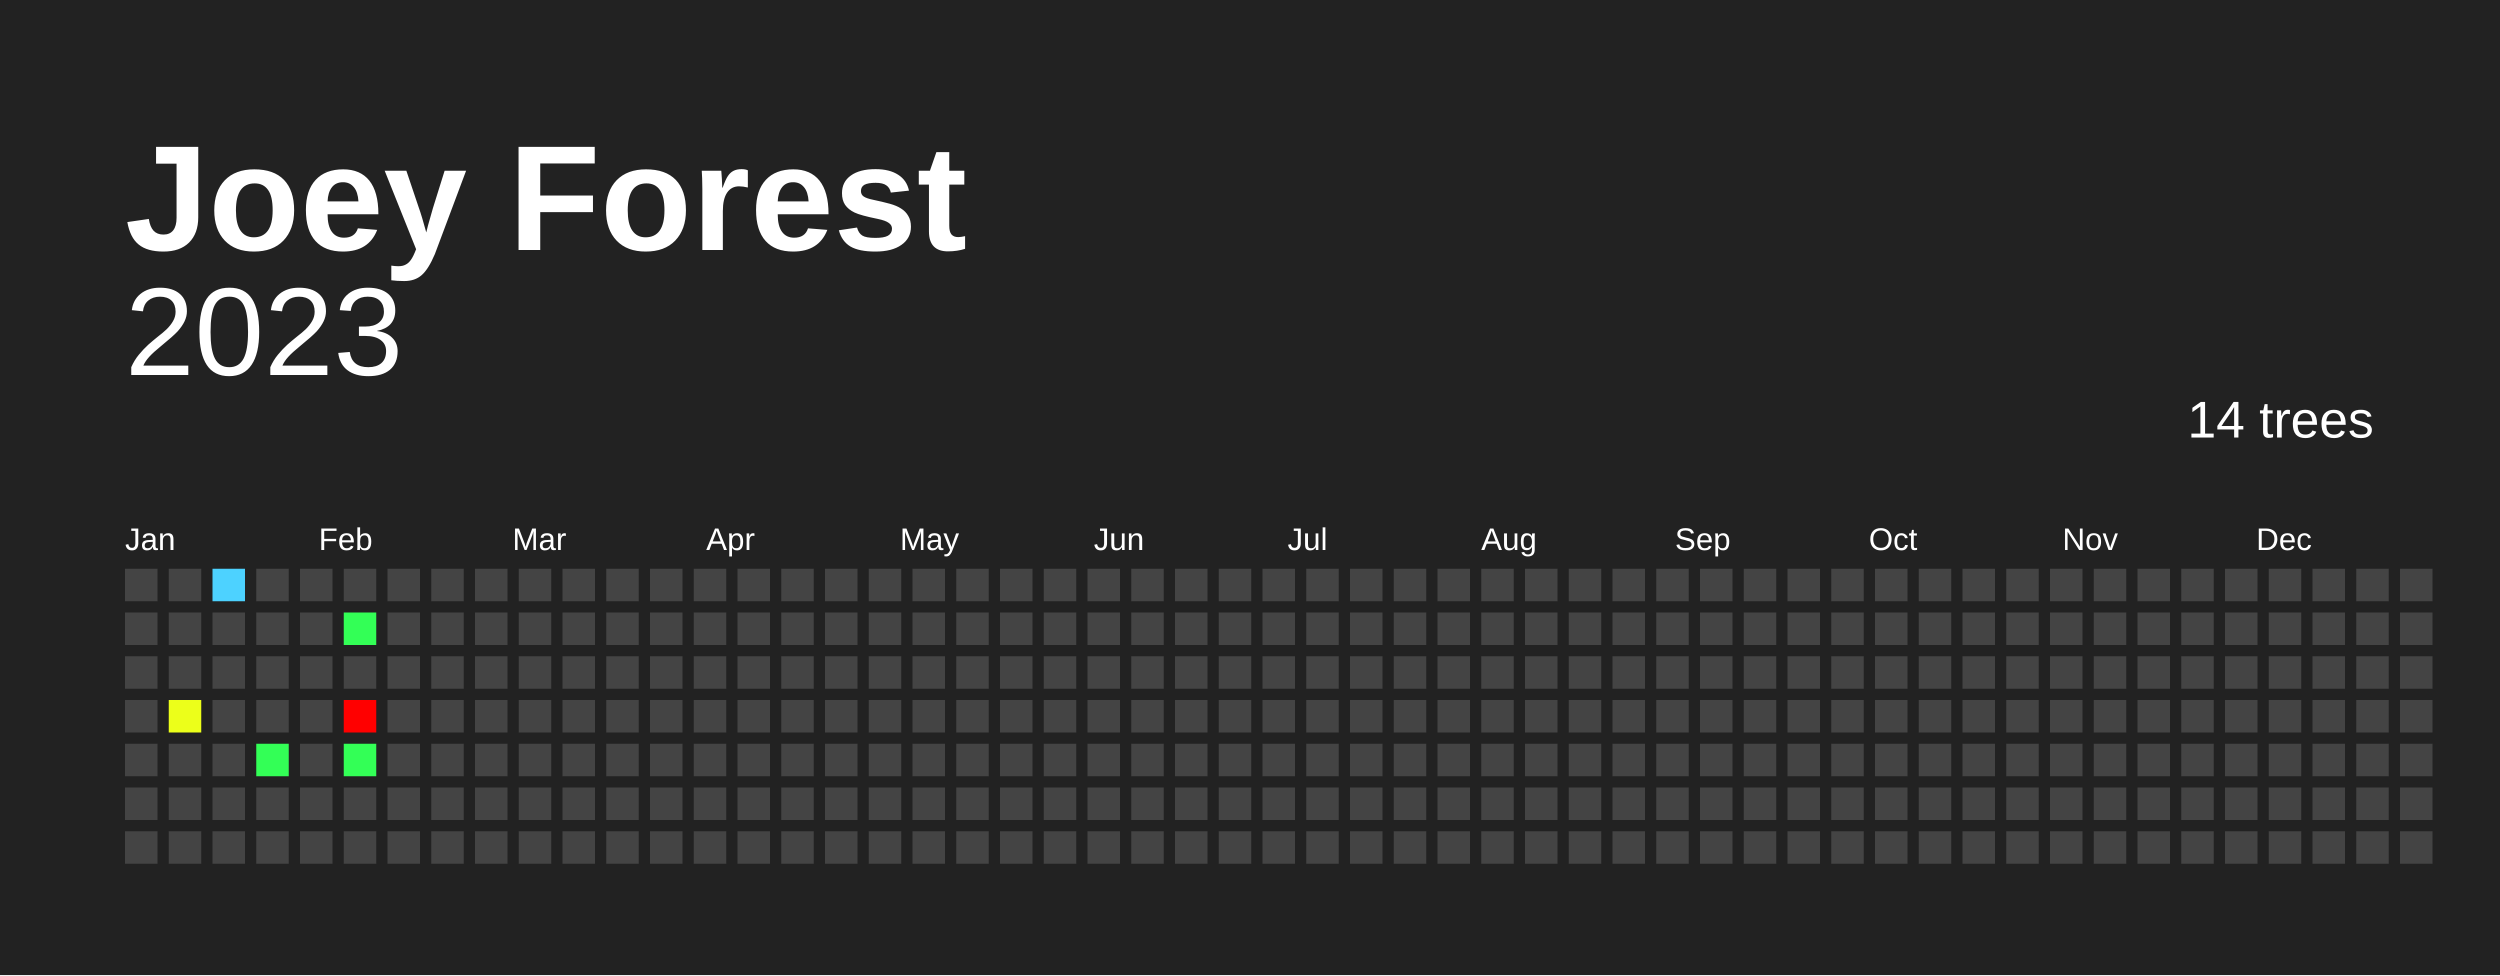
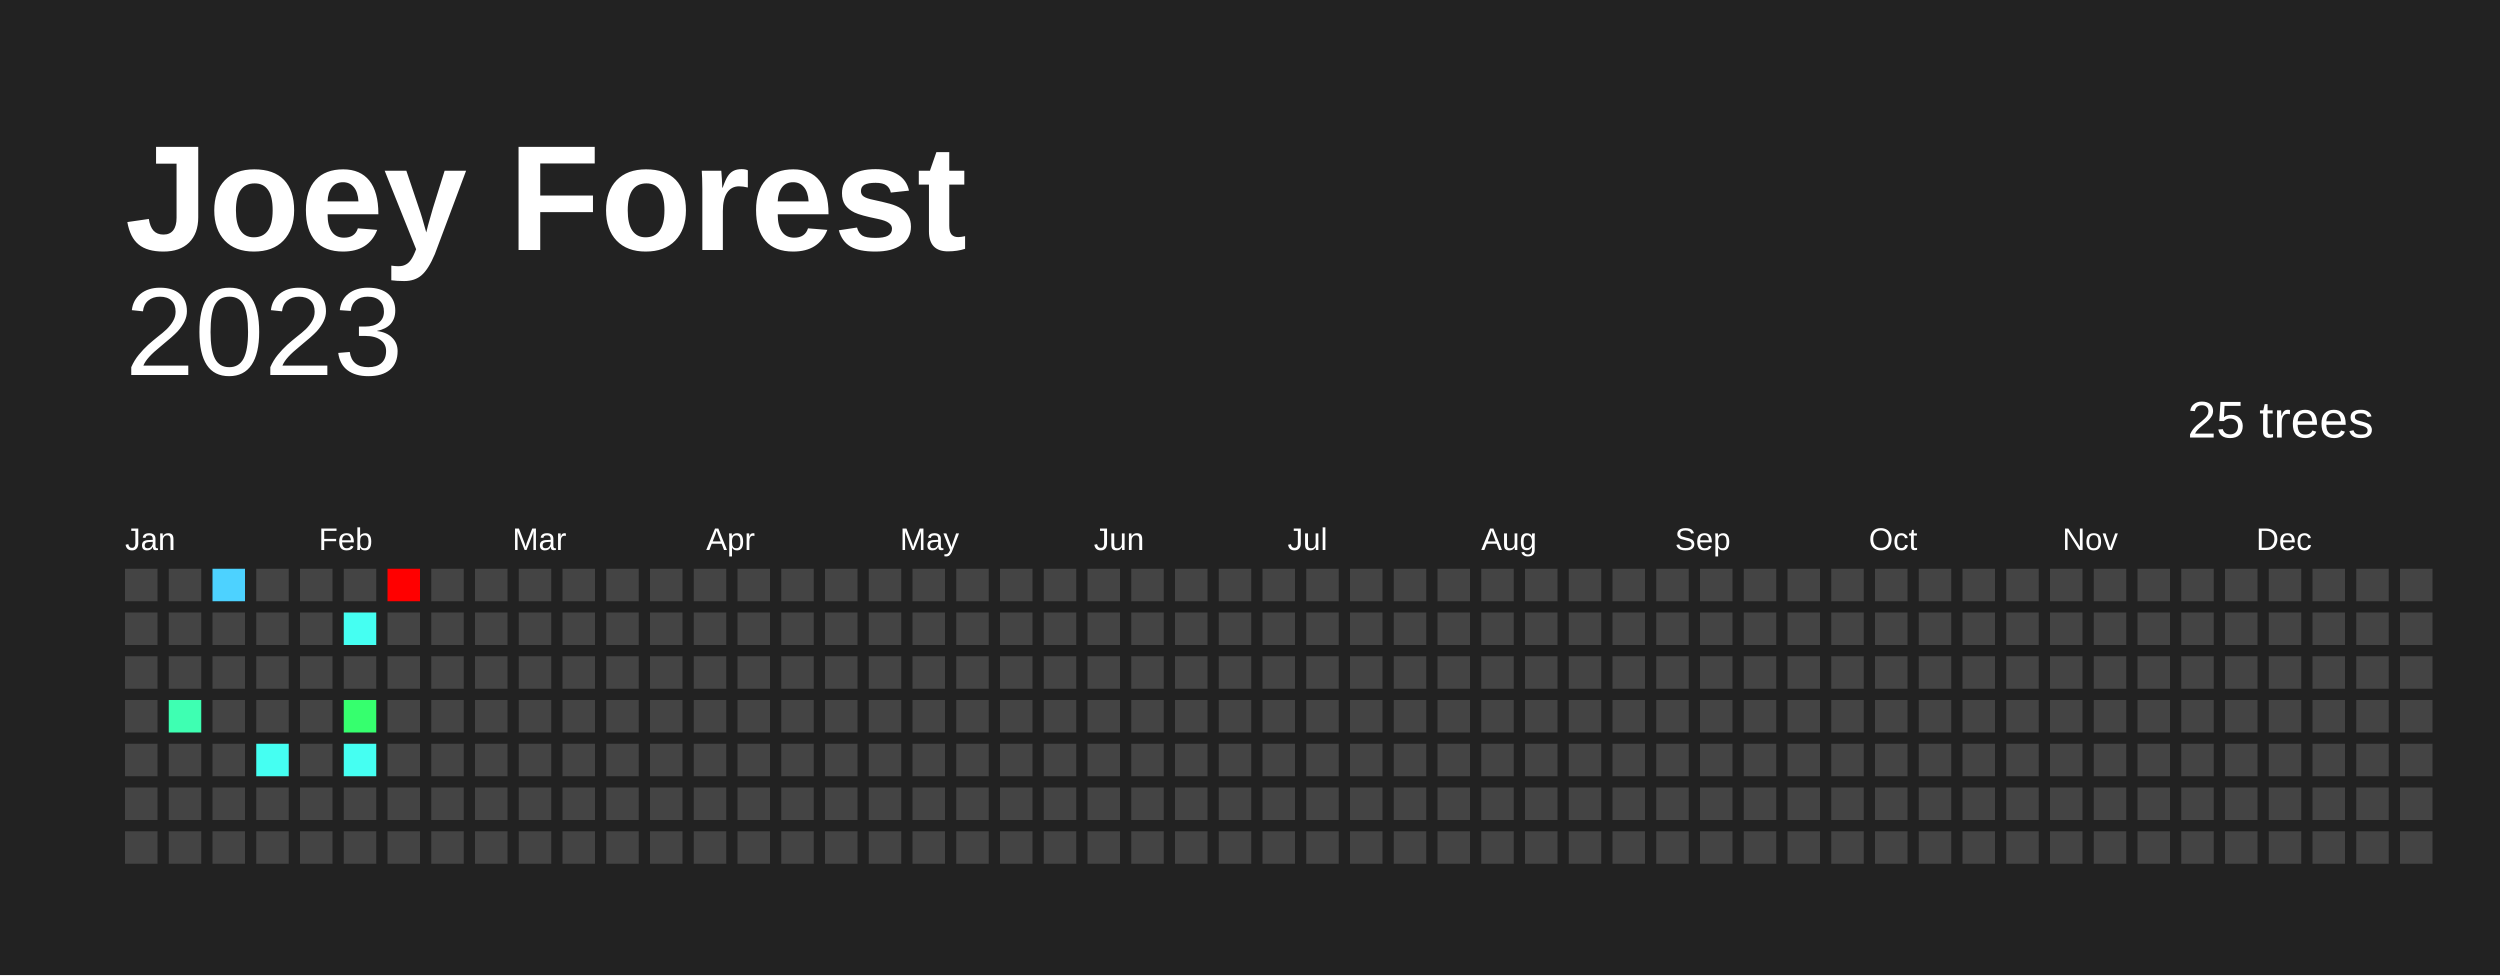
<svg xmlns="http://www.w3.org/2000/svg" baseProfile="full" height="78mm" version="1.1" viewBox="0,0,200,78" width="200mm">
  <defs />
  <rect fill="#222222" height="78" width="200" x="0" y="0" />
  <text fill="#FFFFFF" style="font-size:12px; font-family:Arial; font-weight:bold;" x="10" y="20">Joey Forest</text>
  <text alignment-baseline="hanging" fill="#FFFFFF" style="font-size:10.0px; font-family:Arial;" x="10" y="30">2023</text>
-   <text alignment-baseline="hanging" fill="#FFFFFF" style="font-size:4.125px; font-family:Arial;" x="175" y="35">14 trees</text>
+   <text alignment-baseline="hanging" fill="#FFFFFF" style="font-size:4.125px; font-family:Arial;" x="175" y="35">25 trees</text>
  <text fill="#FFFFFF" style="font-size:2.5px; font-family:Arial" x="10.0" y="44">Jan</text>
  <text fill="#FFFFFF" style="font-size:2.5px; font-family:Arial" x="25.5" y="44">Feb</text>
  <text fill="#FFFFFF" style="font-size:2.5px; font-family:Arial" x="41.0" y="44">Mar</text>
  <text fill="#FFFFFF" style="font-size:2.5px; font-family:Arial" x="56.5" y="44">Apr</text>
  <text fill="#FFFFFF" style="font-size:2.5px; font-family:Arial" x="72.0" y="44">May</text>
  <text fill="#FFFFFF" style="font-size:2.5px; font-family:Arial" x="87.5" y="44">Jun</text>
  <text fill="#FFFFFF" style="font-size:2.5px; font-family:Arial" x="103.0" y="44">Jul</text>
  <text fill="#FFFFFF" style="font-size:2.5px; font-family:Arial" x="118.5" y="44">Aug</text>
  <text fill="#FFFFFF" style="font-size:2.5px; font-family:Arial" x="134.0" y="44">Sep</text>
  <text fill="#FFFFFF" style="font-size:2.5px; font-family:Arial" x="149.5" y="44">Oct</text>
  <text fill="#FFFFFF" style="font-size:2.5px; font-family:Arial" x="165.0" y="44">Nov</text>
  <text fill="#FFFFFF" style="font-size:2.5px; font-family:Arial" x="180.5" y="44">Dec</text>
  <rect fill="#444444" height="2.6" width="2.6" x="10.0" y="45.5" />
  <rect fill="#444444" height="2.6" width="2.6" x="10.0" y="49.0" />
  <rect fill="#444444" height="2.6" width="2.6" x="10.0" y="52.5" />
  <rect fill="#444444" height="2.6" width="2.6" x="10.0" y="56.0" />
  <rect fill="#444444" height="2.6" width="2.6" x="10.0" y="59.5" />
  <rect fill="#444444" height="2.6" width="2.6" x="10.0" y="63.0" />
  <rect fill="#444444" height="2.6" width="2.6" x="10.0" y="66.5" />
  <rect fill="#444444" height="2.6" width="2.6" x="13.5" y="45.5" />
  <rect fill="#444444" height="2.6" width="2.6" x="13.5" y="49.0" />
  <rect fill="#444444" height="2.6" width="2.6" x="13.5" y="52.5" />
-   <rect fill="#ecff1a" height="2.6" width="2.6" x="13.5" y="56.0" />
+   <rect fill="#3effb2" height="2.6" width="2.6" x="13.5" y="56.0" />
  <rect fill="#444444" height="2.6" width="2.6" x="13.5" y="59.5" />
  <rect fill="#444444" height="2.6" width="2.6" x="13.5" y="63.0" />
  <rect fill="#444444" height="2.6" width="2.6" x="13.5" y="66.5" />
  <rect fill="#4dd2ff" height="2.6" width="2.6" x="17.0" y="45.5" />
  <rect fill="#444444" height="2.6" width="2.6" x="17.0" y="49.0" />
  <rect fill="#444444" height="2.6" width="2.6" x="17.0" y="52.5" />
  <rect fill="#444444" height="2.6" width="2.6" x="17.0" y="56.0" />
  <rect fill="#444444" height="2.6" width="2.6" x="17.0" y="59.5" />
  <rect fill="#444444" height="2.6" width="2.6" x="17.0" y="63.0" />
  <rect fill="#444444" height="2.6" width="2.6" x="17.0" y="66.5" />
  <rect fill="#444444" height="2.6" width="2.6" x="20.5" y="45.5" />
  <rect fill="#444444" height="2.6" width="2.6" x="20.5" y="49.0" />
  <rect fill="#444444" height="2.6" width="2.6" x="20.5" y="52.5" />
  <rect fill="#444444" height="2.6" width="2.6" x="20.5" y="56.0" />
-   <rect fill="#33ff56" height="2.6" width="2.6" x="20.5" y="59.5" />
+   <rect fill="#45fff2" height="2.6" width="2.6" x="20.5" y="59.5" />
  <rect fill="#444444" height="2.6" width="2.6" x="20.5" y="63.0" />
  <rect fill="#444444" height="2.6" width="2.6" x="20.5" y="66.5" />
  <rect fill="#444444" height="2.6" width="2.6" x="24.0" y="45.5" />
  <rect fill="#444444" height="2.6" width="2.6" x="24.0" y="49.0" />
  <rect fill="#444444" height="2.6" width="2.6" x="24.0" y="52.5" />
  <rect fill="#444444" height="2.6" width="2.6" x="24.0" y="56.0" />
  <rect fill="#444444" height="2.6" width="2.6" x="24.0" y="59.5" />
  <rect fill="#444444" height="2.6" width="2.6" x="24.0" y="63.0" />
  <rect fill="#444444" height="2.6" width="2.6" x="24.0" y="66.5" />
  <rect fill="#444444" height="2.6" width="2.6" x="27.5" y="45.5" />
-   <rect fill="#33ff56" height="2.6" width="2.6" x="27.5" y="49.0" />
+   <rect fill="#45fff2" height="2.6" width="2.6" x="27.5" y="49.0" />
  <rect fill="#444444" height="2.6" width="2.6" x="27.5" y="52.5" />
-   <rect fill="red" height="2.6" width="2.6" x="27.5" y="56.0" />
-   <rect fill="#33ff56" height="2.6" width="2.6" x="27.5" y="59.5" />
+   <rect fill="#36ff6e" height="2.6" width="2.6" x="27.5" y="56.0" />
+   <rect fill="#45fff2" height="2.6" width="2.6" x="27.5" y="59.5" />
  <rect fill="#444444" height="2.6" width="2.6" x="27.5" y="63.0" />
  <rect fill="#444444" height="2.6" width="2.6" x="27.5" y="66.5" />
-   <rect fill="#444444" height="2.6" width="2.6" x="31.0" y="45.5" />
+   <rect fill="red" height="2.6" width="2.6" x="31.0" y="45.5" />
  <rect fill="#444444" height="2.6" width="2.6" x="31.0" y="49.0" />
  <rect fill="#444444" height="2.6" width="2.6" x="31.0" y="52.5" />
  <rect fill="#444444" height="2.6" width="2.6" x="31.0" y="56.0" />
  <rect fill="#444444" height="2.6" width="2.6" x="31.0" y="59.5" />
  <rect fill="#444444" height="2.6" width="2.6" x="31.0" y="63.0" />
  <rect fill="#444444" height="2.6" width="2.6" x="31.0" y="66.5" />
  <rect fill="#444444" height="2.6" width="2.6" x="34.5" y="45.5" />
  <rect fill="#444444" height="2.6" width="2.6" x="34.5" y="49.0" />
  <rect fill="#444444" height="2.6" width="2.6" x="34.5" y="52.5" />
  <rect fill="#444444" height="2.6" width="2.6" x="34.5" y="56.0" />
  <rect fill="#444444" height="2.6" width="2.6" x="34.5" y="59.5" />
  <rect fill="#444444" height="2.6" width="2.6" x="34.5" y="63.0" />
  <rect fill="#444444" height="2.6" width="2.6" x="34.5" y="66.5" />
  <rect fill="#444444" height="2.6" width="2.6" x="38.0" y="45.5" />
  <rect fill="#444444" height="2.6" width="2.6" x="38.0" y="49.0" />
  <rect fill="#444444" height="2.6" width="2.6" x="38.0" y="52.5" />
  <rect fill="#444444" height="2.6" width="2.6" x="38.0" y="56.0" />
  <rect fill="#444444" height="2.6" width="2.6" x="38.0" y="59.5" />
  <rect fill="#444444" height="2.6" width="2.6" x="38.0" y="63.0" />
  <rect fill="#444444" height="2.6" width="2.6" x="38.0" y="66.5" />
  <rect fill="#444444" height="2.6" width="2.6" x="41.5" y="45.5" />
  <rect fill="#444444" height="2.6" width="2.6" x="41.5" y="49.0" />
  <rect fill="#444444" height="2.6" width="2.6" x="41.5" y="52.5" />
  <rect fill="#444444" height="2.6" width="2.6" x="41.5" y="56.0" />
  <rect fill="#444444" height="2.6" width="2.6" x="41.5" y="59.5" />
  <rect fill="#444444" height="2.6" width="2.6" x="41.5" y="63.0" />
  <rect fill="#444444" height="2.6" width="2.6" x="41.5" y="66.5" />
  <rect fill="#444444" height="2.6" width="2.6" x="45.0" y="45.5" />
  <rect fill="#444444" height="2.6" width="2.6" x="45.0" y="49.0" />
  <rect fill="#444444" height="2.6" width="2.6" x="45.0" y="52.5" />
  <rect fill="#444444" height="2.6" width="2.6" x="45.0" y="56.0" />
  <rect fill="#444444" height="2.6" width="2.6" x="45.0" y="59.5" />
  <rect fill="#444444" height="2.6" width="2.6" x="45.0" y="63.0" />
  <rect fill="#444444" height="2.6" width="2.6" x="45.0" y="66.5" />
  <rect fill="#444444" height="2.6" width="2.6" x="48.5" y="45.5" />
  <rect fill="#444444" height="2.6" width="2.6" x="48.5" y="49.0" />
  <rect fill="#444444" height="2.6" width="2.6" x="48.5" y="52.5" />
  <rect fill="#444444" height="2.6" width="2.6" x="48.5" y="56.0" />
  <rect fill="#444444" height="2.6" width="2.6" x="48.5" y="59.5" />
  <rect fill="#444444" height="2.6" width="2.6" x="48.5" y="63.0" />
  <rect fill="#444444" height="2.6" width="2.6" x="48.5" y="66.5" />
  <rect fill="#444444" height="2.6" width="2.6" x="52.0" y="45.5" />
  <rect fill="#444444" height="2.6" width="2.6" x="52.0" y="49.0" />
  <rect fill="#444444" height="2.6" width="2.6" x="52.0" y="52.5" />
  <rect fill="#444444" height="2.6" width="2.6" x="52.0" y="56.0" />
  <rect fill="#444444" height="2.6" width="2.6" x="52.0" y="59.5" />
  <rect fill="#444444" height="2.6" width="2.6" x="52.0" y="63.0" />
  <rect fill="#444444" height="2.6" width="2.6" x="52.0" y="66.5" />
  <rect fill="#444444" height="2.6" width="2.6" x="55.5" y="45.5" />
  <rect fill="#444444" height="2.6" width="2.6" x="55.5" y="49.0" />
  <rect fill="#444444" height="2.6" width="2.6" x="55.5" y="52.5" />
  <rect fill="#444444" height="2.6" width="2.6" x="55.5" y="56.0" />
  <rect fill="#444444" height="2.6" width="2.6" x="55.5" y="59.5" />
  <rect fill="#444444" height="2.6" width="2.6" x="55.5" y="63.0" />
  <rect fill="#444444" height="2.6" width="2.6" x="55.5" y="66.5" />
  <rect fill="#444444" height="2.6" width="2.6" x="59.0" y="45.5" />
  <rect fill="#444444" height="2.6" width="2.6" x="59.0" y="49.0" />
  <rect fill="#444444" height="2.6" width="2.6" x="59.0" y="52.5" />
  <rect fill="#444444" height="2.6" width="2.6" x="59.0" y="56.0" />
  <rect fill="#444444" height="2.6" width="2.6" x="59.0" y="59.5" />
  <rect fill="#444444" height="2.6" width="2.6" x="59.0" y="63.0" />
  <rect fill="#444444" height="2.6" width="2.6" x="59.0" y="66.5" />
  <rect fill="#444444" height="2.6" width="2.6" x="62.5" y="45.5" />
  <rect fill="#444444" height="2.6" width="2.6" x="62.5" y="49.0" />
  <rect fill="#444444" height="2.6" width="2.6" x="62.5" y="52.5" />
  <rect fill="#444444" height="2.6" width="2.6" x="62.5" y="56.0" />
  <rect fill="#444444" height="2.6" width="2.6" x="62.5" y="59.5" />
  <rect fill="#444444" height="2.6" width="2.6" x="62.5" y="63.0" />
  <rect fill="#444444" height="2.6" width="2.6" x="62.5" y="66.5" />
  <rect fill="#444444" height="2.6" width="2.6" x="66.0" y="45.5" />
  <rect fill="#444444" height="2.6" width="2.6" x="66.0" y="49.0" />
  <rect fill="#444444" height="2.6" width="2.6" x="66.0" y="52.5" />
  <rect fill="#444444" height="2.6" width="2.6" x="66.0" y="56.0" />
  <rect fill="#444444" height="2.6" width="2.6" x="66.0" y="59.5" />
  <rect fill="#444444" height="2.6" width="2.6" x="66.0" y="63.0" />
  <rect fill="#444444" height="2.6" width="2.6" x="66.0" y="66.5" />
  <rect fill="#444444" height="2.6" width="2.6" x="69.5" y="45.5" />
  <rect fill="#444444" height="2.6" width="2.6" x="69.5" y="49.0" />
  <rect fill="#444444" height="2.6" width="2.6" x="69.5" y="52.5" />
  <rect fill="#444444" height="2.6" width="2.6" x="69.5" y="56.0" />
  <rect fill="#444444" height="2.6" width="2.6" x="69.5" y="59.5" />
  <rect fill="#444444" height="2.6" width="2.6" x="69.5" y="63.0" />
  <rect fill="#444444" height="2.6" width="2.6" x="69.5" y="66.5" />
  <rect fill="#444444" height="2.6" width="2.6" x="73.0" y="45.5" />
  <rect fill="#444444" height="2.6" width="2.6" x="73.0" y="49.0" />
  <rect fill="#444444" height="2.6" width="2.6" x="73.0" y="52.5" />
  <rect fill="#444444" height="2.6" width="2.6" x="73.0" y="56.0" />
  <rect fill="#444444" height="2.6" width="2.6" x="73.0" y="59.5" />
  <rect fill="#444444" height="2.6" width="2.6" x="73.0" y="63.0" />
  <rect fill="#444444" height="2.6" width="2.6" x="73.0" y="66.5" />
  <rect fill="#444444" height="2.6" width="2.6" x="76.5" y="45.5" />
  <rect fill="#444444" height="2.6" width="2.6" x="76.5" y="49.0" />
  <rect fill="#444444" height="2.6" width="2.6" x="76.5" y="52.5" />
  <rect fill="#444444" height="2.6" width="2.6" x="76.5" y="56.0" />
  <rect fill="#444444" height="2.6" width="2.6" x="76.5" y="59.5" />
  <rect fill="#444444" height="2.6" width="2.6" x="76.5" y="63.0" />
  <rect fill="#444444" height="2.6" width="2.6" x="76.5" y="66.5" />
  <rect fill="#444444" height="2.6" width="2.6" x="80.0" y="45.5" />
  <rect fill="#444444" height="2.6" width="2.6" x="80.0" y="49.0" />
  <rect fill="#444444" height="2.6" width="2.6" x="80.0" y="52.5" />
  <rect fill="#444444" height="2.6" width="2.6" x="80.0" y="56.0" />
  <rect fill="#444444" height="2.6" width="2.6" x="80.0" y="59.5" />
  <rect fill="#444444" height="2.6" width="2.6" x="80.0" y="63.0" />
  <rect fill="#444444" height="2.6" width="2.6" x="80.0" y="66.5" />
  <rect fill="#444444" height="2.6" width="2.6" x="83.5" y="45.5" />
  <rect fill="#444444" height="2.6" width="2.6" x="83.5" y="49.0" />
  <rect fill="#444444" height="2.6" width="2.6" x="83.5" y="52.5" />
  <rect fill="#444444" height="2.6" width="2.6" x="83.5" y="56.0" />
  <rect fill="#444444" height="2.6" width="2.6" x="83.5" y="59.5" />
  <rect fill="#444444" height="2.6" width="2.6" x="83.5" y="63.0" />
  <rect fill="#444444" height="2.6" width="2.6" x="83.5" y="66.5" />
  <rect fill="#444444" height="2.6" width="2.6" x="87.0" y="45.5" />
  <rect fill="#444444" height="2.6" width="2.6" x="87.0" y="49.0" />
  <rect fill="#444444" height="2.6" width="2.6" x="87.0" y="52.5" />
  <rect fill="#444444" height="2.6" width="2.6" x="87.0" y="56.0" />
  <rect fill="#444444" height="2.6" width="2.6" x="87.0" y="59.5" />
  <rect fill="#444444" height="2.6" width="2.6" x="87.0" y="63.0" />
  <rect fill="#444444" height="2.6" width="2.6" x="87.0" y="66.5" />
  <rect fill="#444444" height="2.6" width="2.6" x="90.5" y="45.5" />
  <rect fill="#444444" height="2.6" width="2.6" x="90.5" y="49.0" />
  <rect fill="#444444" height="2.6" width="2.6" x="90.5" y="52.5" />
  <rect fill="#444444" height="2.6" width="2.6" x="90.5" y="56.0" />
  <rect fill="#444444" height="2.6" width="2.6" x="90.5" y="59.5" />
  <rect fill="#444444" height="2.6" width="2.6" x="90.5" y="63.0" />
  <rect fill="#444444" height="2.6" width="2.6" x="90.5" y="66.5" />
  <rect fill="#444444" height="2.6" width="2.6" x="94.0" y="45.5" />
  <rect fill="#444444" height="2.6" width="2.6" x="94.0" y="49.0" />
  <rect fill="#444444" height="2.6" width="2.6" x="94.0" y="52.5" />
  <rect fill="#444444" height="2.6" width="2.6" x="94.0" y="56.0" />
  <rect fill="#444444" height="2.6" width="2.6" x="94.0" y="59.5" />
  <rect fill="#444444" height="2.6" width="2.6" x="94.0" y="63.0" />
  <rect fill="#444444" height="2.6" width="2.6" x="94.0" y="66.5" />
  <rect fill="#444444" height="2.6" width="2.6" x="97.5" y="45.5" />
  <rect fill="#444444" height="2.6" width="2.6" x="97.5" y="49.0" />
  <rect fill="#444444" height="2.6" width="2.6" x="97.5" y="52.5" />
  <rect fill="#444444" height="2.6" width="2.6" x="97.5" y="56.0" />
  <rect fill="#444444" height="2.6" width="2.6" x="97.5" y="59.5" />
  <rect fill="#444444" height="2.6" width="2.6" x="97.5" y="63.0" />
  <rect fill="#444444" height="2.6" width="2.6" x="97.5" y="66.5" />
  <rect fill="#444444" height="2.6" width="2.6" x="101.0" y="45.5" />
  <rect fill="#444444" height="2.6" width="2.6" x="101.0" y="49.0" />
  <rect fill="#444444" height="2.6" width="2.6" x="101.0" y="52.5" />
  <rect fill="#444444" height="2.6" width="2.6" x="101.0" y="56.0" />
  <rect fill="#444444" height="2.6" width="2.6" x="101.0" y="59.5" />
  <rect fill="#444444" height="2.6" width="2.6" x="101.0" y="63.0" />
  <rect fill="#444444" height="2.6" width="2.6" x="101.0" y="66.5" />
  <rect fill="#444444" height="2.6" width="2.6" x="104.5" y="45.5" />
  <rect fill="#444444" height="2.6" width="2.6" x="104.5" y="49.0" />
  <rect fill="#444444" height="2.6" width="2.6" x="104.5" y="52.5" />
  <rect fill="#444444" height="2.6" width="2.6" x="104.5" y="56.0" />
  <rect fill="#444444" height="2.6" width="2.6" x="104.5" y="59.5" />
  <rect fill="#444444" height="2.6" width="2.6" x="104.5" y="63.0" />
  <rect fill="#444444" height="2.6" width="2.6" x="104.5" y="66.5" />
  <rect fill="#444444" height="2.6" width="2.6" x="108.0" y="45.5" />
  <rect fill="#444444" height="2.6" width="2.6" x="108.0" y="49.0" />
  <rect fill="#444444" height="2.6" width="2.6" x="108.0" y="52.5" />
  <rect fill="#444444" height="2.6" width="2.6" x="108.0" y="56.0" />
  <rect fill="#444444" height="2.6" width="2.6" x="108.0" y="59.5" />
  <rect fill="#444444" height="2.6" width="2.6" x="108.0" y="63.0" />
  <rect fill="#444444" height="2.6" width="2.6" x="108.0" y="66.5" />
  <rect fill="#444444" height="2.6" width="2.6" x="111.5" y="45.5" />
  <rect fill="#444444" height="2.6" width="2.6" x="111.5" y="49.0" />
  <rect fill="#444444" height="2.6" width="2.6" x="111.5" y="52.5" />
  <rect fill="#444444" height="2.6" width="2.6" x="111.5" y="56.0" />
  <rect fill="#444444" height="2.6" width="2.6" x="111.5" y="59.5" />
  <rect fill="#444444" height="2.6" width="2.6" x="111.5" y="63.0" />
  <rect fill="#444444" height="2.6" width="2.6" x="111.5" y="66.5" />
  <rect fill="#444444" height="2.6" width="2.6" x="115.0" y="45.5" />
  <rect fill="#444444" height="2.6" width="2.6" x="115.0" y="49.0" />
  <rect fill="#444444" height="2.6" width="2.6" x="115.0" y="52.5" />
  <rect fill="#444444" height="2.6" width="2.6" x="115.0" y="56.0" />
  <rect fill="#444444" height="2.6" width="2.6" x="115.0" y="59.5" />
  <rect fill="#444444" height="2.6" width="2.6" x="115.0" y="63.0" />
  <rect fill="#444444" height="2.6" width="2.6" x="115.0" y="66.5" />
  <rect fill="#444444" height="2.6" width="2.6" x="118.5" y="45.5" />
  <rect fill="#444444" height="2.6" width="2.6" x="118.5" y="49.0" />
  <rect fill="#444444" height="2.6" width="2.6" x="118.5" y="52.5" />
  <rect fill="#444444" height="2.6" width="2.6" x="118.5" y="56.0" />
  <rect fill="#444444" height="2.6" width="2.6" x="118.5" y="59.5" />
  <rect fill="#444444" height="2.6" width="2.6" x="118.5" y="63.0" />
  <rect fill="#444444" height="2.6" width="2.6" x="118.5" y="66.5" />
  <rect fill="#444444" height="2.6" width="2.6" x="122.0" y="45.5" />
  <rect fill="#444444" height="2.6" width="2.6" x="122.0" y="49.0" />
  <rect fill="#444444" height="2.6" width="2.6" x="122.0" y="52.5" />
  <rect fill="#444444" height="2.6" width="2.6" x="122.0" y="56.0" />
  <rect fill="#444444" height="2.6" width="2.6" x="122.0" y="59.5" />
  <rect fill="#444444" height="2.6" width="2.6" x="122.0" y="63.0" />
  <rect fill="#444444" height="2.6" width="2.6" x="122.0" y="66.5" />
  <rect fill="#444444" height="2.6" width="2.6" x="125.5" y="45.5" />
  <rect fill="#444444" height="2.6" width="2.6" x="125.5" y="49.0" />
  <rect fill="#444444" height="2.6" width="2.6" x="125.5" y="52.5" />
  <rect fill="#444444" height="2.6" width="2.6" x="125.5" y="56.0" />
  <rect fill="#444444" height="2.6" width="2.6" x="125.5" y="59.5" />
  <rect fill="#444444" height="2.6" width="2.6" x="125.5" y="63.0" />
  <rect fill="#444444" height="2.6" width="2.6" x="125.5" y="66.5" />
  <rect fill="#444444" height="2.6" width="2.6" x="129.0" y="45.5" />
  <rect fill="#444444" height="2.6" width="2.6" x="129.0" y="49.0" />
  <rect fill="#444444" height="2.6" width="2.6" x="129.0" y="52.5" />
  <rect fill="#444444" height="2.6" width="2.6" x="129.0" y="56.0" />
  <rect fill="#444444" height="2.6" width="2.6" x="129.0" y="59.5" />
  <rect fill="#444444" height="2.6" width="2.6" x="129.0" y="63.0" />
  <rect fill="#444444" height="2.6" width="2.6" x="129.0" y="66.5" />
  <rect fill="#444444" height="2.6" width="2.6" x="132.5" y="45.5" />
  <rect fill="#444444" height="2.6" width="2.6" x="132.5" y="49.0" />
  <rect fill="#444444" height="2.6" width="2.6" x="132.5" y="52.5" />
  <rect fill="#444444" height="2.6" width="2.6" x="132.5" y="56.0" />
  <rect fill="#444444" height="2.6" width="2.6" x="132.5" y="59.5" />
  <rect fill="#444444" height="2.6" width="2.6" x="132.5" y="63.0" />
  <rect fill="#444444" height="2.6" width="2.6" x="132.5" y="66.5" />
  <rect fill="#444444" height="2.6" width="2.6" x="136.0" y="45.5" />
  <rect fill="#444444" height="2.6" width="2.6" x="136.0" y="49.0" />
  <rect fill="#444444" height="2.6" width="2.6" x="136.0" y="52.5" />
  <rect fill="#444444" height="2.6" width="2.6" x="136.0" y="56.0" />
  <rect fill="#444444" height="2.6" width="2.6" x="136.0" y="59.5" />
  <rect fill="#444444" height="2.6" width="2.6" x="136.0" y="63.0" />
  <rect fill="#444444" height="2.6" width="2.6" x="136.0" y="66.5" />
  <rect fill="#444444" height="2.6" width="2.6" x="139.5" y="45.5" />
  <rect fill="#444444" height="2.6" width="2.6" x="139.5" y="49.0" />
  <rect fill="#444444" height="2.6" width="2.6" x="139.5" y="52.5" />
  <rect fill="#444444" height="2.6" width="2.6" x="139.5" y="56.0" />
  <rect fill="#444444" height="2.6" width="2.6" x="139.5" y="59.5" />
  <rect fill="#444444" height="2.6" width="2.6" x="139.5" y="63.0" />
  <rect fill="#444444" height="2.6" width="2.6" x="139.5" y="66.5" />
  <rect fill="#444444" height="2.6" width="2.6" x="143.0" y="45.5" />
  <rect fill="#444444" height="2.6" width="2.6" x="143.0" y="49.0" />
  <rect fill="#444444" height="2.6" width="2.6" x="143.0" y="52.5" />
  <rect fill="#444444" height="2.6" width="2.6" x="143.0" y="56.0" />
  <rect fill="#444444" height="2.6" width="2.6" x="143.0" y="59.5" />
  <rect fill="#444444" height="2.6" width="2.6" x="143.0" y="63.0" />
  <rect fill="#444444" height="2.6" width="2.6" x="143.0" y="66.5" />
  <rect fill="#444444" height="2.6" width="2.6" x="146.5" y="45.5" />
  <rect fill="#444444" height="2.6" width="2.6" x="146.5" y="49.0" />
  <rect fill="#444444" height="2.6" width="2.6" x="146.5" y="52.5" />
  <rect fill="#444444" height="2.6" width="2.6" x="146.5" y="56.0" />
  <rect fill="#444444" height="2.6" width="2.6" x="146.5" y="59.5" />
  <rect fill="#444444" height="2.6" width="2.6" x="146.5" y="63.0" />
  <rect fill="#444444" height="2.6" width="2.6" x="146.5" y="66.5" />
  <rect fill="#444444" height="2.6" width="2.6" x="150.0" y="45.5" />
  <rect fill="#444444" height="2.6" width="2.6" x="150.0" y="49.0" />
  <rect fill="#444444" height="2.6" width="2.6" x="150.0" y="52.5" />
  <rect fill="#444444" height="2.6" width="2.6" x="150.0" y="56.0" />
  <rect fill="#444444" height="2.6" width="2.6" x="150.0" y="59.5" />
  <rect fill="#444444" height="2.6" width="2.6" x="150.0" y="63.0" />
  <rect fill="#444444" height="2.6" width="2.6" x="150.0" y="66.5" />
  <rect fill="#444444" height="2.6" width="2.6" x="153.5" y="45.5" />
  <rect fill="#444444" height="2.6" width="2.6" x="153.5" y="49.0" />
  <rect fill="#444444" height="2.6" width="2.6" x="153.5" y="52.5" />
  <rect fill="#444444" height="2.6" width="2.6" x="153.5" y="56.0" />
  <rect fill="#444444" height="2.6" width="2.6" x="153.5" y="59.5" />
  <rect fill="#444444" height="2.6" width="2.6" x="153.5" y="63.0" />
  <rect fill="#444444" height="2.6" width="2.6" x="153.5" y="66.5" />
  <rect fill="#444444" height="2.6" width="2.6" x="157.0" y="45.5" />
  <rect fill="#444444" height="2.6" width="2.6" x="157.0" y="49.0" />
  <rect fill="#444444" height="2.6" width="2.6" x="157.0" y="52.5" />
  <rect fill="#444444" height="2.6" width="2.6" x="157.0" y="56.0" />
  <rect fill="#444444" height="2.6" width="2.6" x="157.0" y="59.5" />
  <rect fill="#444444" height="2.6" width="2.6" x="157.0" y="63.0" />
  <rect fill="#444444" height="2.6" width="2.6" x="157.0" y="66.5" />
  <rect fill="#444444" height="2.6" width="2.6" x="160.5" y="45.5" />
  <rect fill="#444444" height="2.6" width="2.6" x="160.5" y="49.0" />
  <rect fill="#444444" height="2.6" width="2.6" x="160.5" y="52.5" />
  <rect fill="#444444" height="2.6" width="2.6" x="160.5" y="56.0" />
  <rect fill="#444444" height="2.6" width="2.6" x="160.5" y="59.5" />
  <rect fill="#444444" height="2.6" width="2.6" x="160.5" y="63.0" />
  <rect fill="#444444" height="2.6" width="2.6" x="160.5" y="66.5" />
  <rect fill="#444444" height="2.6" width="2.6" x="164.0" y="45.5" />
  <rect fill="#444444" height="2.6" width="2.6" x="164.0" y="49.0" />
  <rect fill="#444444" height="2.6" width="2.6" x="164.0" y="52.5" />
  <rect fill="#444444" height="2.6" width="2.6" x="164.0" y="56.0" />
  <rect fill="#444444" height="2.6" width="2.6" x="164.0" y="59.5" />
  <rect fill="#444444" height="2.6" width="2.6" x="164.0" y="63.0" />
  <rect fill="#444444" height="2.6" width="2.6" x="164.0" y="66.5" />
  <rect fill="#444444" height="2.6" width="2.6" x="167.5" y="45.5" />
  <rect fill="#444444" height="2.6" width="2.6" x="167.5" y="49.0" />
  <rect fill="#444444" height="2.6" width="2.6" x="167.5" y="52.5" />
  <rect fill="#444444" height="2.6" width="2.6" x="167.5" y="56.0" />
  <rect fill="#444444" height="2.6" width="2.6" x="167.5" y="59.5" />
  <rect fill="#444444" height="2.6" width="2.6" x="167.5" y="63.0" />
  <rect fill="#444444" height="2.6" width="2.6" x="167.5" y="66.5" />
  <rect fill="#444444" height="2.6" width="2.6" x="171.0" y="45.5" />
  <rect fill="#444444" height="2.6" width="2.6" x="171.0" y="49.0" />
  <rect fill="#444444" height="2.6" width="2.6" x="171.0" y="52.5" />
  <rect fill="#444444" height="2.6" width="2.6" x="171.0" y="56.0" />
  <rect fill="#444444" height="2.6" width="2.6" x="171.0" y="59.5" />
  <rect fill="#444444" height="2.6" width="2.6" x="171.0" y="63.0" />
  <rect fill="#444444" height="2.6" width="2.6" x="171.0" y="66.5" />
  <rect fill="#444444" height="2.6" width="2.6" x="174.5" y="45.5" />
  <rect fill="#444444" height="2.6" width="2.6" x="174.5" y="49.0" />
  <rect fill="#444444" height="2.6" width="2.6" x="174.5" y="52.5" />
  <rect fill="#444444" height="2.6" width="2.6" x="174.5" y="56.0" />
  <rect fill="#444444" height="2.6" width="2.6" x="174.5" y="59.5" />
  <rect fill="#444444" height="2.6" width="2.6" x="174.5" y="63.0" />
  <rect fill="#444444" height="2.6" width="2.6" x="174.5" y="66.5" />
  <rect fill="#444444" height="2.6" width="2.6" x="178.0" y="45.5" />
  <rect fill="#444444" height="2.6" width="2.6" x="178.0" y="49.0" />
  <rect fill="#444444" height="2.6" width="2.6" x="178.0" y="52.5" />
  <rect fill="#444444" height="2.6" width="2.6" x="178.0" y="56.0" />
  <rect fill="#444444" height="2.6" width="2.6" x="178.0" y="59.5" />
  <rect fill="#444444" height="2.6" width="2.6" x="178.0" y="63.0" />
  <rect fill="#444444" height="2.6" width="2.6" x="178.0" y="66.5" />
  <rect fill="#444444" height="2.6" width="2.6" x="181.5" y="45.5" />
  <rect fill="#444444" height="2.6" width="2.6" x="181.5" y="49.0" />
  <rect fill="#444444" height="2.6" width="2.6" x="181.5" y="52.5" />
  <rect fill="#444444" height="2.6" width="2.6" x="181.5" y="56.0" />
  <rect fill="#444444" height="2.6" width="2.6" x="181.5" y="59.5" />
  <rect fill="#444444" height="2.6" width="2.6" x="181.5" y="63.0" />
  <rect fill="#444444" height="2.6" width="2.6" x="181.5" y="66.5" />
  <rect fill="#444444" height="2.6" width="2.6" x="185.0" y="45.5" />
  <rect fill="#444444" height="2.6" width="2.6" x="185.0" y="49.0" />
  <rect fill="#444444" height="2.6" width="2.6" x="185.0" y="52.5" />
  <rect fill="#444444" height="2.6" width="2.6" x="185.0" y="56.0" />
  <rect fill="#444444" height="2.6" width="2.6" x="185.0" y="59.5" />
  <rect fill="#444444" height="2.6" width="2.6" x="185.0" y="63.0" />
  <rect fill="#444444" height="2.6" width="2.6" x="185.0" y="66.5" />
  <rect fill="#444444" height="2.6" width="2.6" x="188.5" y="45.5" />
  <rect fill="#444444" height="2.6" width="2.6" x="188.5" y="49.0" />
  <rect fill="#444444" height="2.6" width="2.6" x="188.5" y="52.5" />
  <rect fill="#444444" height="2.6" width="2.6" x="188.5" y="56.0" />
  <rect fill="#444444" height="2.6" width="2.6" x="188.5" y="59.5" />
  <rect fill="#444444" height="2.6" width="2.6" x="188.5" y="63.0" />
  <rect fill="#444444" height="2.6" width="2.6" x="188.5" y="66.5" />
  <rect fill="#444444" height="2.6" width="2.6" x="192.0" y="45.5" />
  <rect fill="#444444" height="2.6" width="2.6" x="192.0" y="49.0" />
  <rect fill="#444444" height="2.6" width="2.6" x="192.0" y="52.5" />
  <rect fill="#444444" height="2.6" width="2.6" x="192.0" y="56.0" />
  <rect fill="#444444" height="2.6" width="2.6" x="192.0" y="59.5" />
  <rect fill="#444444" height="2.6" width="2.6" x="192.0" y="63.0" />
  <rect fill="#444444" height="2.6" width="2.6" x="192.0" y="66.5" />
</svg>
